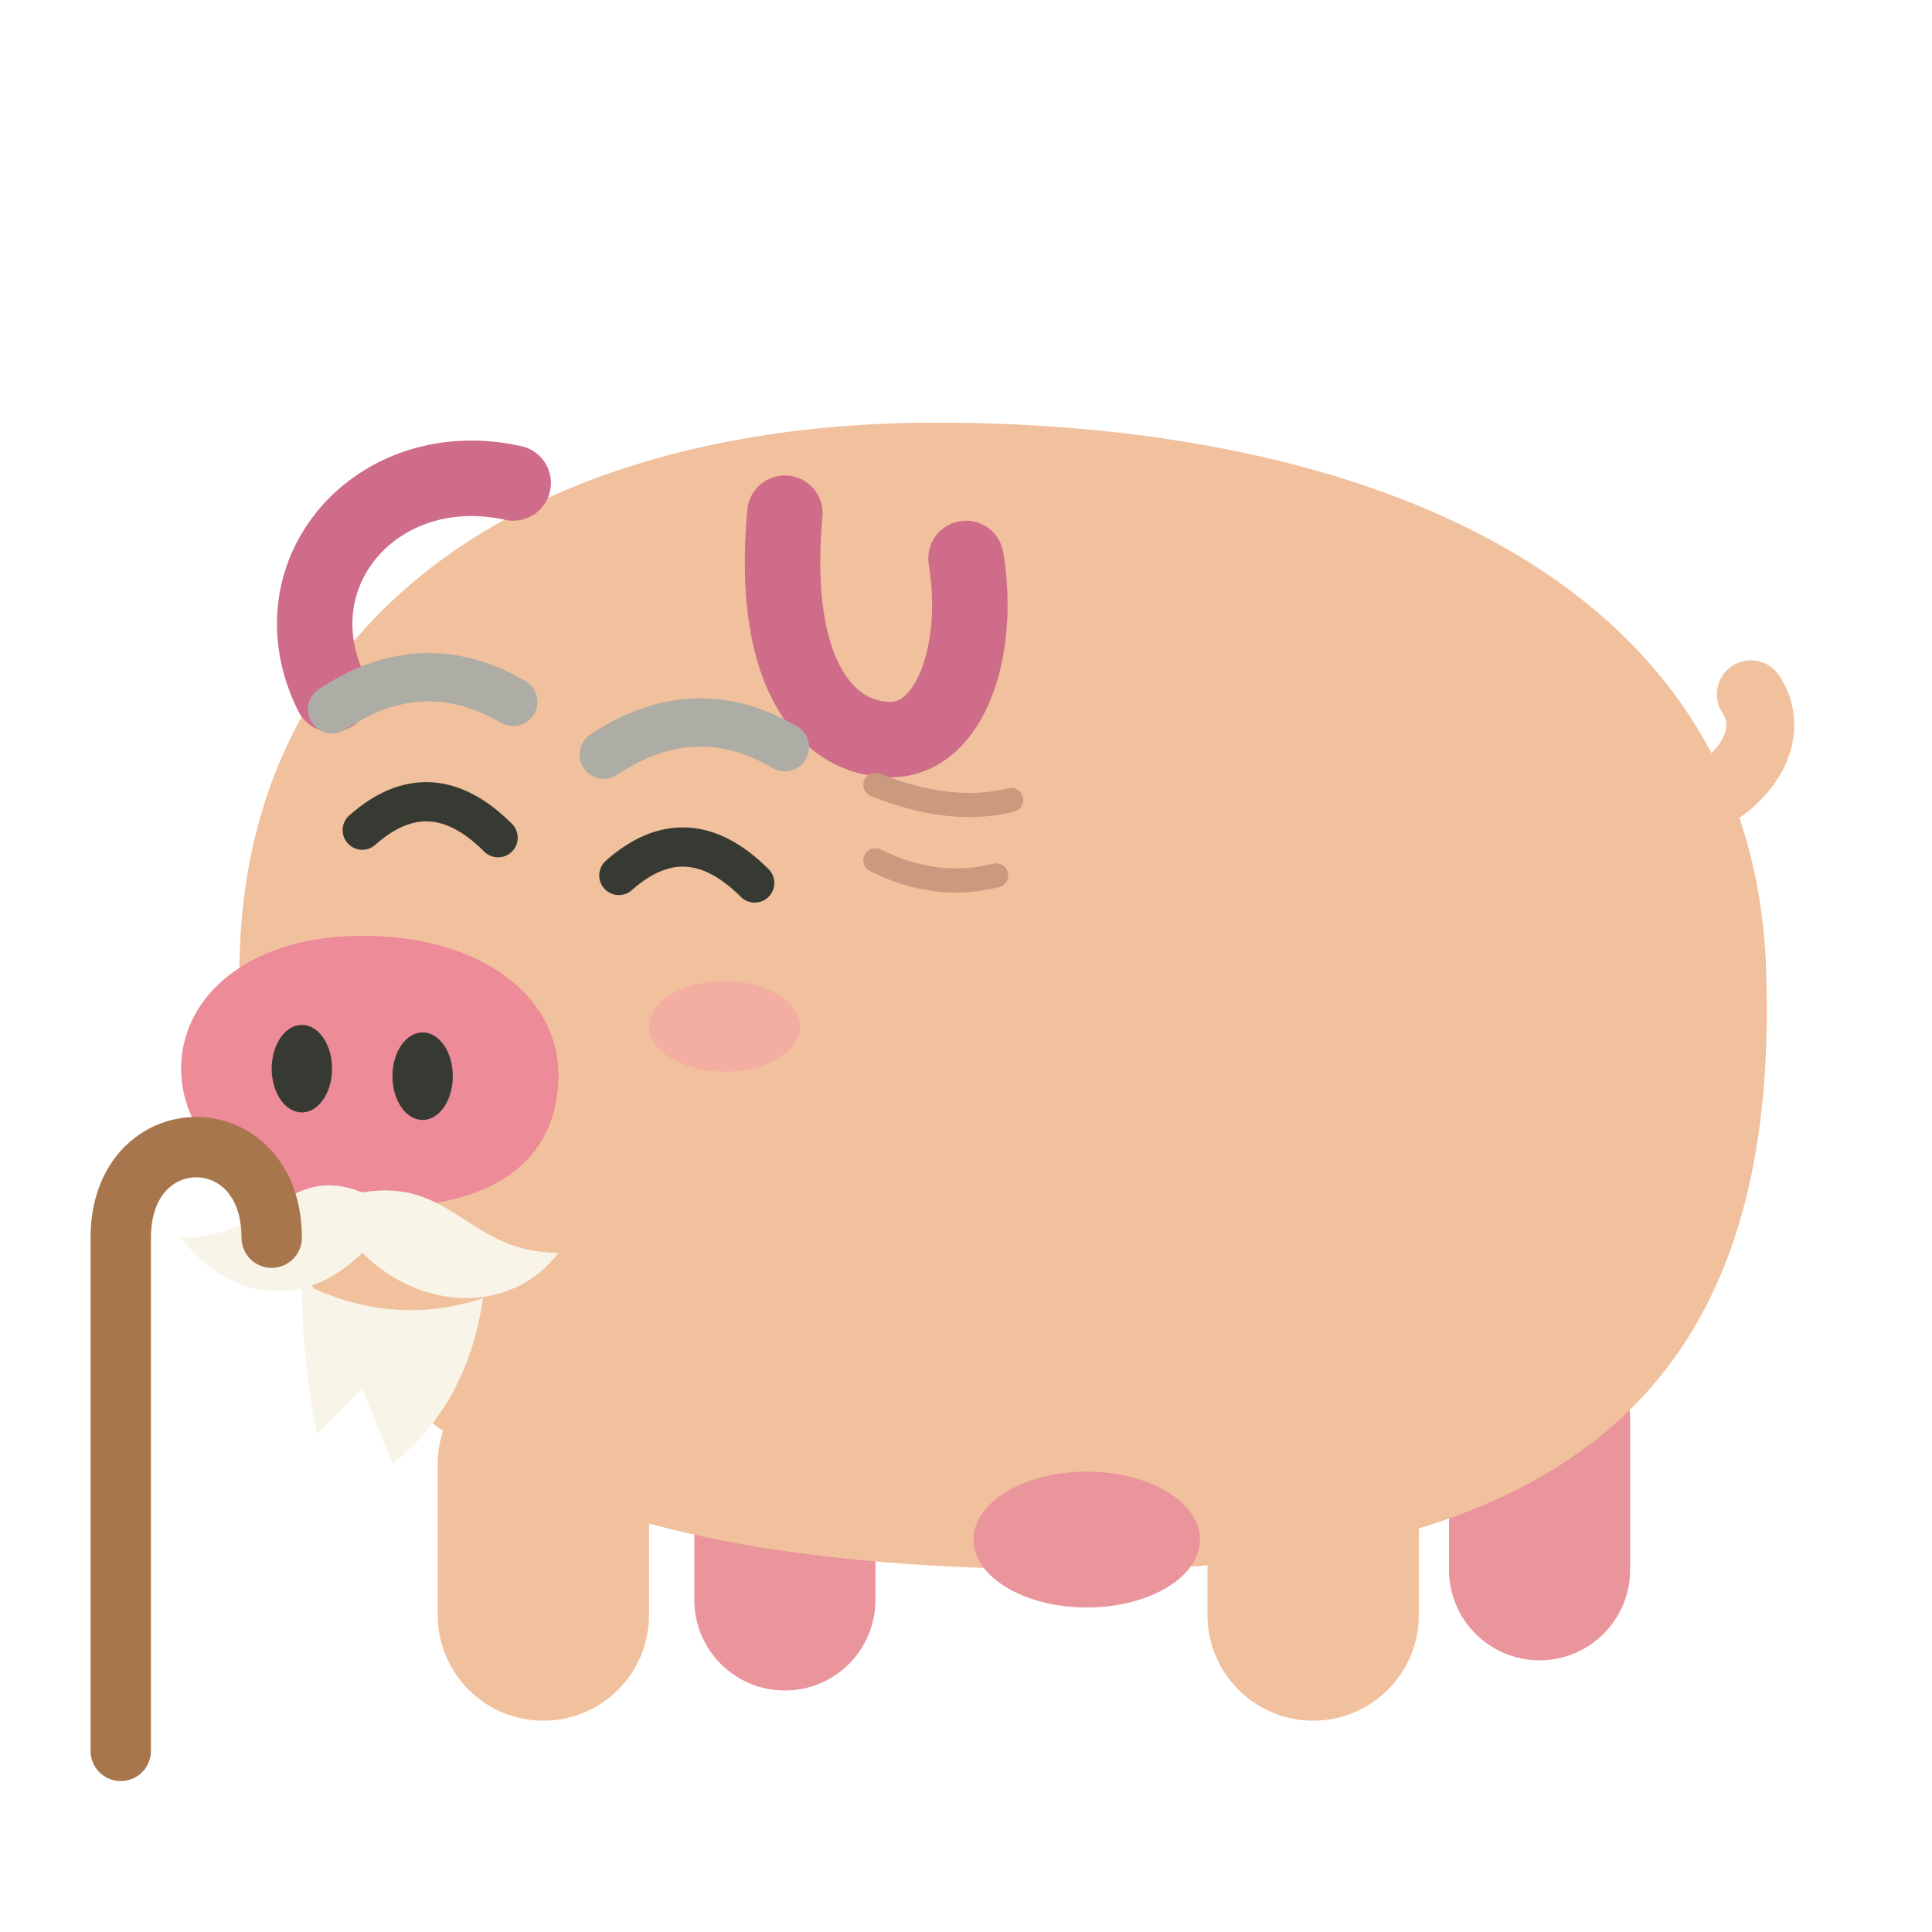
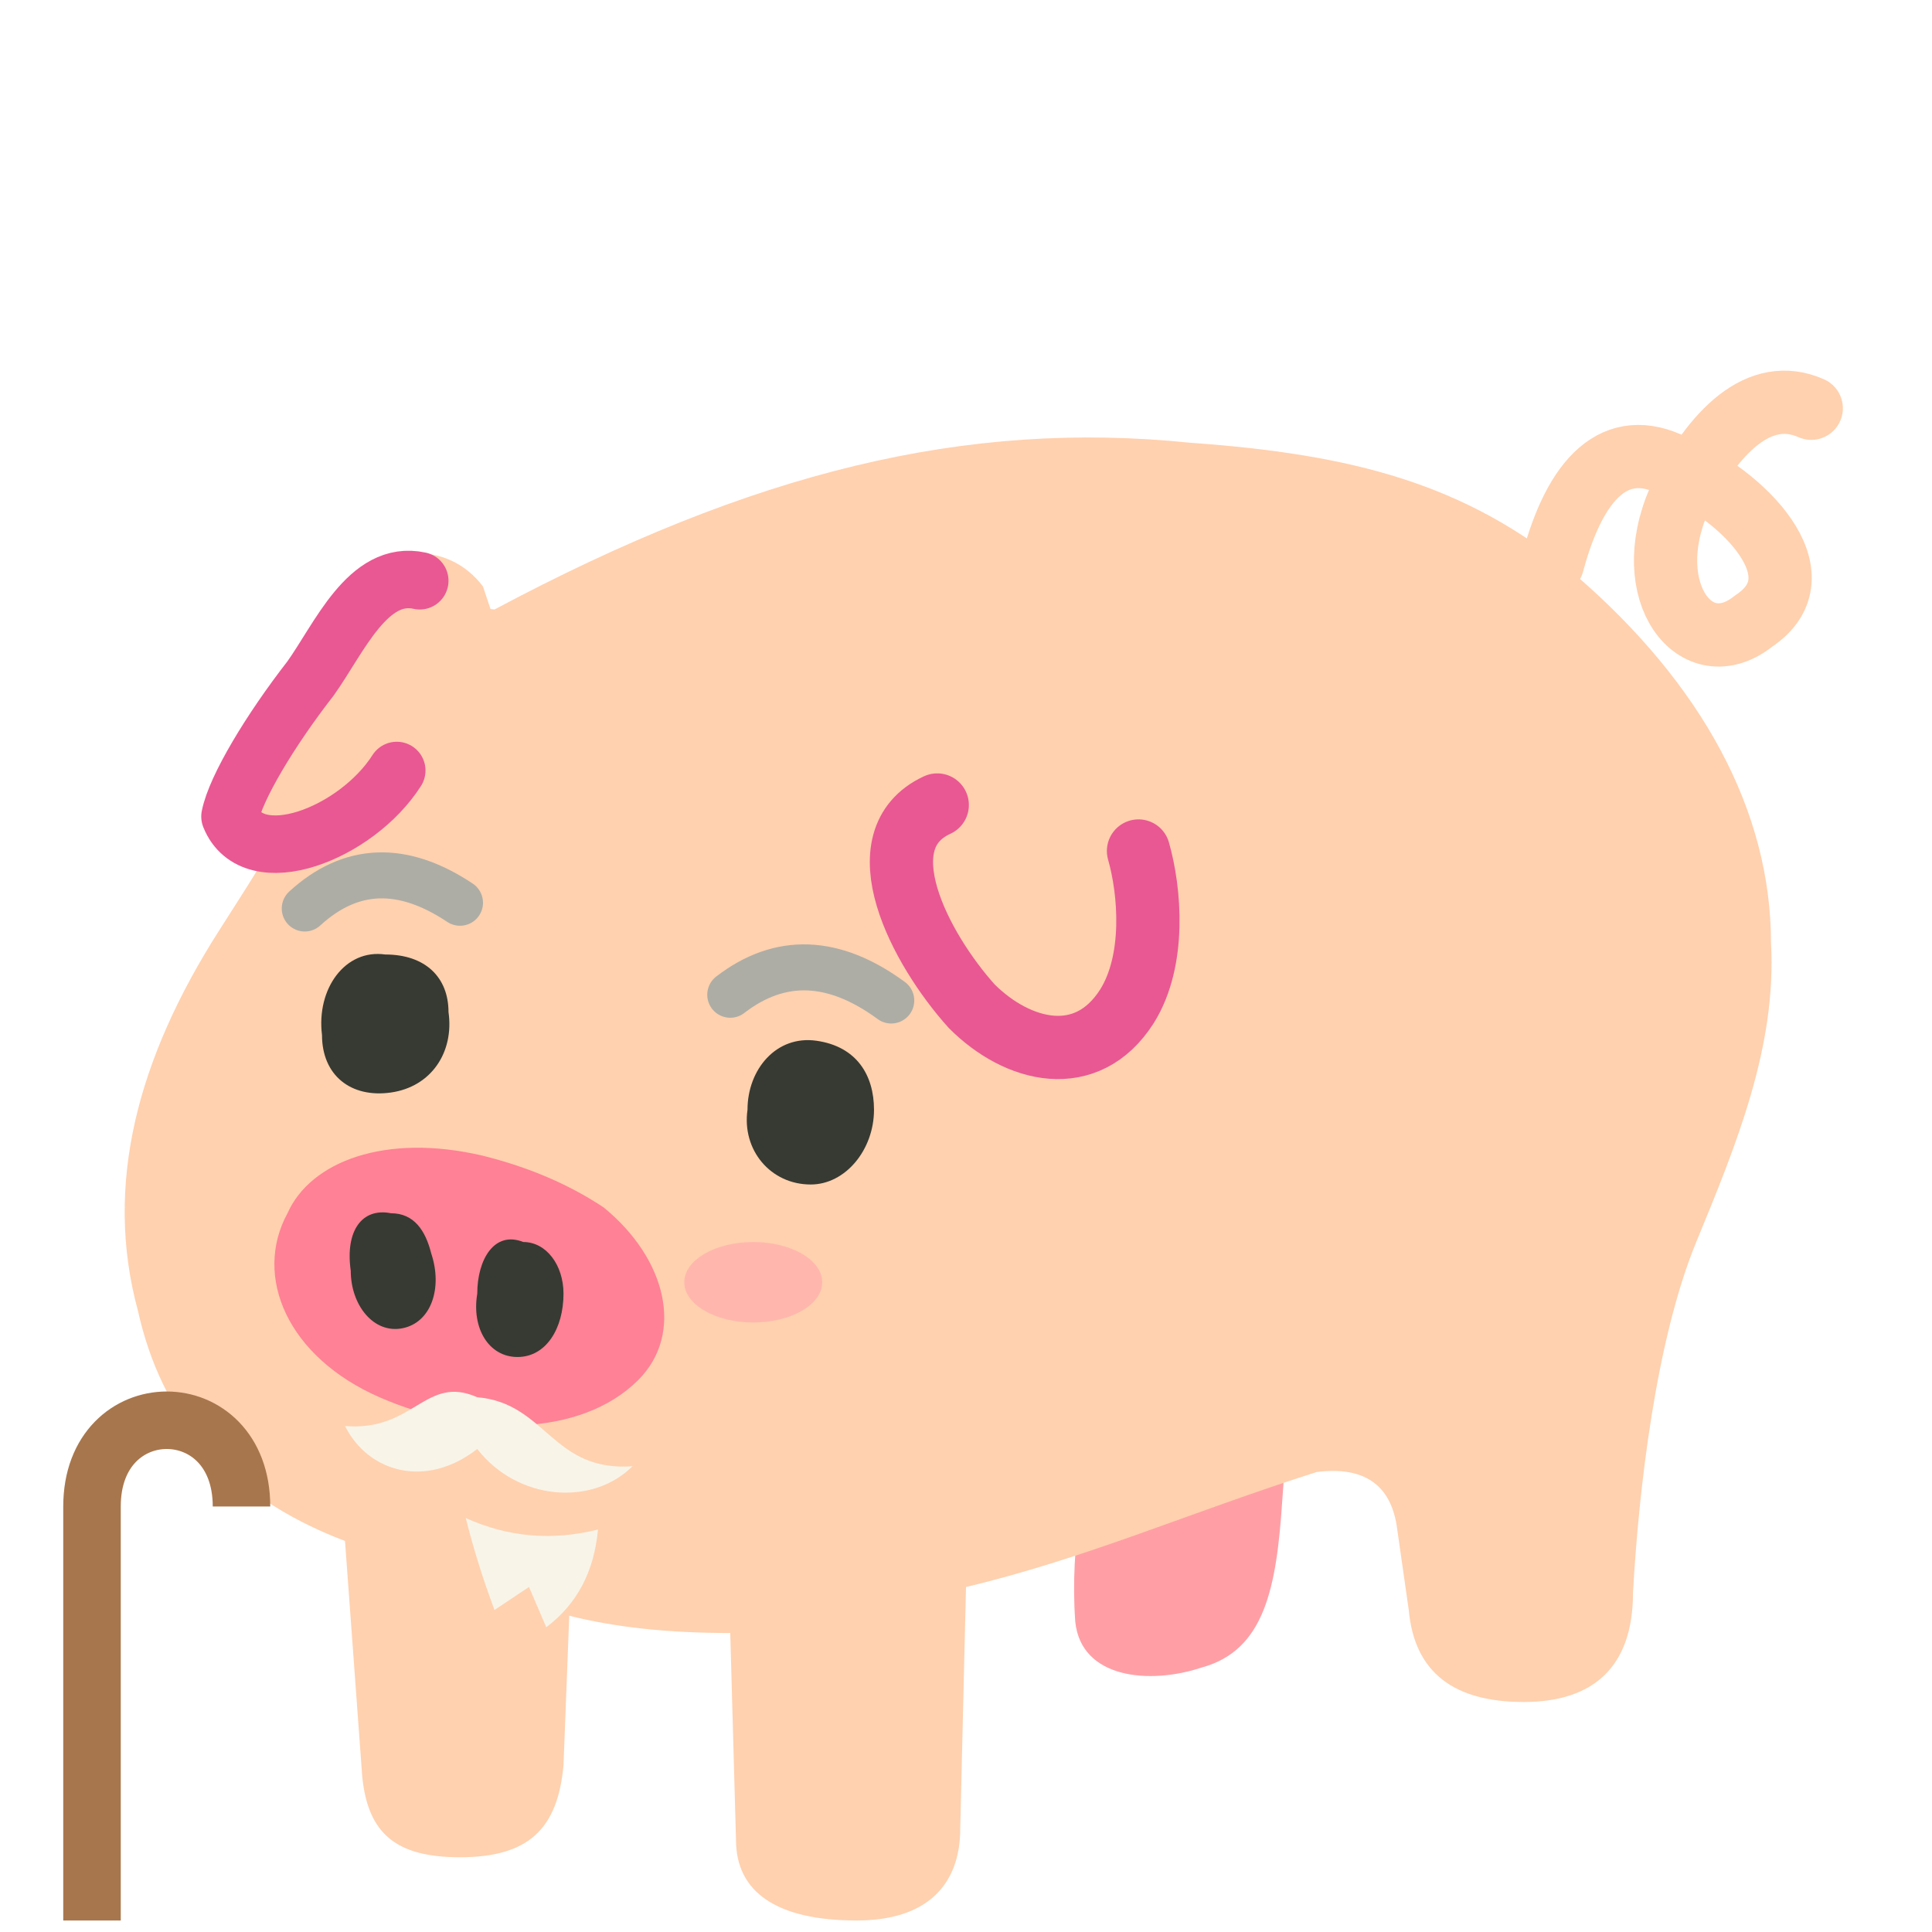
- <svg xmlns="http://www.w3.org/2000/svg" viewBox="0 0 128 128" width="128" height="128" role="img" aria-label="老年猪">
+ <svg xmlns="http://www.w3.org/2000/svg" viewBox="24 -36 336 336" width="128" height="128" role="img" aria-label="老年猪">
  <style>
-     .body{animation:breathe 4s ease-in-out infinite;transform-origin:66px 116px}
-     .head{animation:nod 6s ease-in-out infinite;transform-origin:44px 66px}
-     .tail{animation:wag 3s ease-in-out infinite;transform-origin:112px 54px}
-     .cane{animation:tap 4s ease-in-out infinite;transform-origin:8px 116px}
-     @keyframes breathe{50%{transform:scale(1.02,.975)}}
-     @keyframes nod{0%,60%,100%{transform:rotate(0)}72%{transform:rotate(-5deg) translateY(2px)}84%{transform:rotate(0)}}
-     @keyframes wag{50%{transform:rotate(8deg)}}
-     @keyframes tap{0%,100%{transform:rotate(0)}50%{transform:rotate(-3deg)}}
+     .eye{animation:blink 4.2s infinite;transform-box:fill-box;transform-origin:50% 50%}
+     .tail{animation:wag 1.4s ease-in-out infinite;transform-origin:296px 64px}
+     .ear2{animation:flick 5.2s ease-in-out infinite;transform-origin:205px 108px}
+     @keyframes blink{0%,90%,100%{transform:scaleY(1)}93%{transform:scaleY(.1)}}
+     @keyframes wag{50%{transform:rotate(14deg)}}
+     @keyframes flick{0%,80%,100%{transform:rotate(0)}85%{transform:rotate(-12deg)}90%{transform:rotate(4deg)}}
+     .nod{animation:nod 6s ease-in-out infinite;transform-origin:190px 298px}
+     .cane{animation:tap 4s ease-in-out infinite;transform-origin:44px 298px}
+     @keyframes nod{0%,60%,100%{transform:rotate(0)}72%{transform:rotate(-3deg) translateY(3px)}84%{transform:rotate(0)}}
+     @keyframes tap{50%{transform:rotate(-3deg)}}
    @media (prefers-reduced-motion:reduce){*{animation:none!important}}
  </style>
-   <g stroke-linecap="round" stroke-linejoin="round">
-     <rect x="46" y="90" width="12" height="22" rx="6" fill="#EA959C" />
-     <rect x="96" y="88" width="12" height="22" rx="6" fill="#EA959C" />
-     <g class="body">
-       <path class="tail" d="M110 54c5-1 8-5 6-8" fill="none" stroke="#F1C09D" stroke-width="4.5" />
-       <path d="M16 68C14 42 34 28 62 28S116 38 117 64 106 104 72 104 18 96 16 68Z" fill="#F1C09D" />
-       <ellipse cx="72" cy="102" rx="7.5" ry="4.5" fill="#EA959C" />
-       <g class="head">
-         <path d="M34 32C25 30 18 38 22 46" fill="none" stroke="#CF6C89" stroke-width="5" />
-         <path d="M52 34C51 45 55 49 59 49C63 49 65 43 64 37" fill="none" stroke="#CF6C89" stroke-width="5" />
-         <path d="M24 55Q28.5 51 33 55.5M41 58Q45.5 54 50 58.5" fill="none" stroke="#373A32" stroke-width="2.6" />
-         <path d="M22 47Q28 43 34 46.5M40 50Q46 46 52 49.5" fill="none" stroke="#ADADA5" stroke-width="3.2" />
-         <path d="M58 52Q63 54 67 53M58 57Q62 59 66 58" fill="none" stroke="#CA997E" stroke-width="1.6" />
-         <ellipse cx="48" cy="68" rx="5" ry="3" fill="#F5A9A3" opacity=".8" />
-         <path d="M24 62c-7.5 0-12 4-12 8.8S16.5 80 25 80s12-3.7 12-8.8S32 62 24 62Z" fill="#ED8B98" />
-         <ellipse cx="20" cy="70.8" rx="2" ry="2.9" fill="#373A32" />
-         <ellipse cx="28" cy="71.3" rx="2" ry="2.9" fill="#373A32" />
-         <path d="M24 79c-5-2-6 3-12 3 3 4 8 5 12 1 4 4 10 4 13 0-6 0-7-5-13-4Z" fill="#F8F4E8" />
-         <path d="M20 85Q26 88 32 86Q31 93 26 97L24 92L21 95Q20 90 20 85Z" fill="#F8F4E8" />
-       </g>
-     </g>
-     <rect x="29" y="90" width="14" height="24" rx="7" fill="#F1C09D" />
-     <rect x="80" y="90" width="14" height="24" rx="7" fill="#F1C09D" />
-     <g class="cane">
-       <path d="M8 116V82C8 74 18 74 18 82" fill="none" stroke="#A8764C" stroke-width="4" />
+   <g class="nod">
+     <g class="pig" stroke-linecap="round" stroke-linejoin="round">
+       <path fill="#FF9FA5" d="M214 210C213 221 210 232 211 246C212 256 224 257 233 254C244 251 246 240 247 225L248 211Z" />
+       <path class="tail" d="M294 62C298 47 305 40 315 45C327 50 341 64 329 72C319 80 309 67 316 51C322 39 330 31 339 35" fill="none" stroke="#FFD1AF" stroke-width="11" />
+       <path fill="#FFD1AF" d="M110 70C155 46 192 37 231 41C259 43 279 48 298 64C320 83 332 105 332 128C333 146 326 163 319 180C312 197 309 223 308 241C308 254 301 260 289 260C277 260 270 255 269 244L267 230C266 222 261 219 253 220C231 227 213 235 192 240L191 282C191 292 185 298 173 298C159 298 152 293 152 284L151 248C140 248 131 247 123 245L122 271C121 282 116 287 104 287C93 287 88 283 87 273L84 232C63 224 52 210 48 192C42 170 48 148 62 126C69 115 75 106 80 94C87 79 96 68 110 70Z" />
+       <path fill="#FFD1AF" d="M63 107C64 97 75 81 84 68C90 58 102 58 108 66L115 87L90 113Z" />
+       <path class="ear1" d="M97 65C88 63 83 75 78 82C71 91 65 101 64 106C68 116 86 109 93 98" fill="none" stroke="#E95892" stroke-width="10" />
+       <path class="ear2" d="M187 104C174 110 184 129 193 139C201 147 213 150 220 139C225 131 224 119 222 112" fill="none" stroke="#E95892" stroke-width="11" />
+       <path class="eye" fill="#373A32" d="M91 130C84 129 79 136 80 144C80 151 85 155 92 154C99 153 103 147 102 140C102 134 98 130 91 130Z" />
+       <path class="eye" fill="#373A32" d="M166 145C159 144 154 150 154 157C153 164 158 170 165 170C171 170 176 164 176 157C176 151 173 146 166 145Z" />
+       <path fill="#FF8195" d="M108 165C91 161 78 166 74 175C68 186 74 200 90 207C106 214 125 214 135 204C143 196 140 183 129 174C123 170 116 167 108 165Z" />
+       <path fill="#373A32" d="M92 175C87 174 84 178 85 185C85 191 89 196 94 195C99 194 101 188 99 182C98 178 96 175 92 175Z" />
+       <path fill="#373A32" d="M115 180C110 178 107 183 107 189C106 195 109 200 114 200C119 200 122 195 122 189C122 184 119 180 115 180Z" />
+       <ellipse class="blush" cx="155" cy="187" rx="12" ry="7" fill="#FFAFAC" opacity=".75" />
+       <path d="M77 122Q89 111 104 121M151 137Q164 127 179 138" fill="none" stroke="#ADADA5" stroke-width="8" />
+       <path d="M107 207C98 203 96 213 84 212C88 220 98 223 107 216C114 225 127 226 134 219C120 220 119 208 107 207Z" fill="#F8F4E8" />
+       <path d="M105 228Q116 233 128 230Q127 241 119 247L116 240L110 244Q107 236 105 228Z" fill="#F8F4E8" />
    </g>
  </g>
+   <path class="cane" d="M40 298V226C40 206 66 206 66 226" fill="none" stroke="#A8764C" stroke-width="10" />
</svg>
